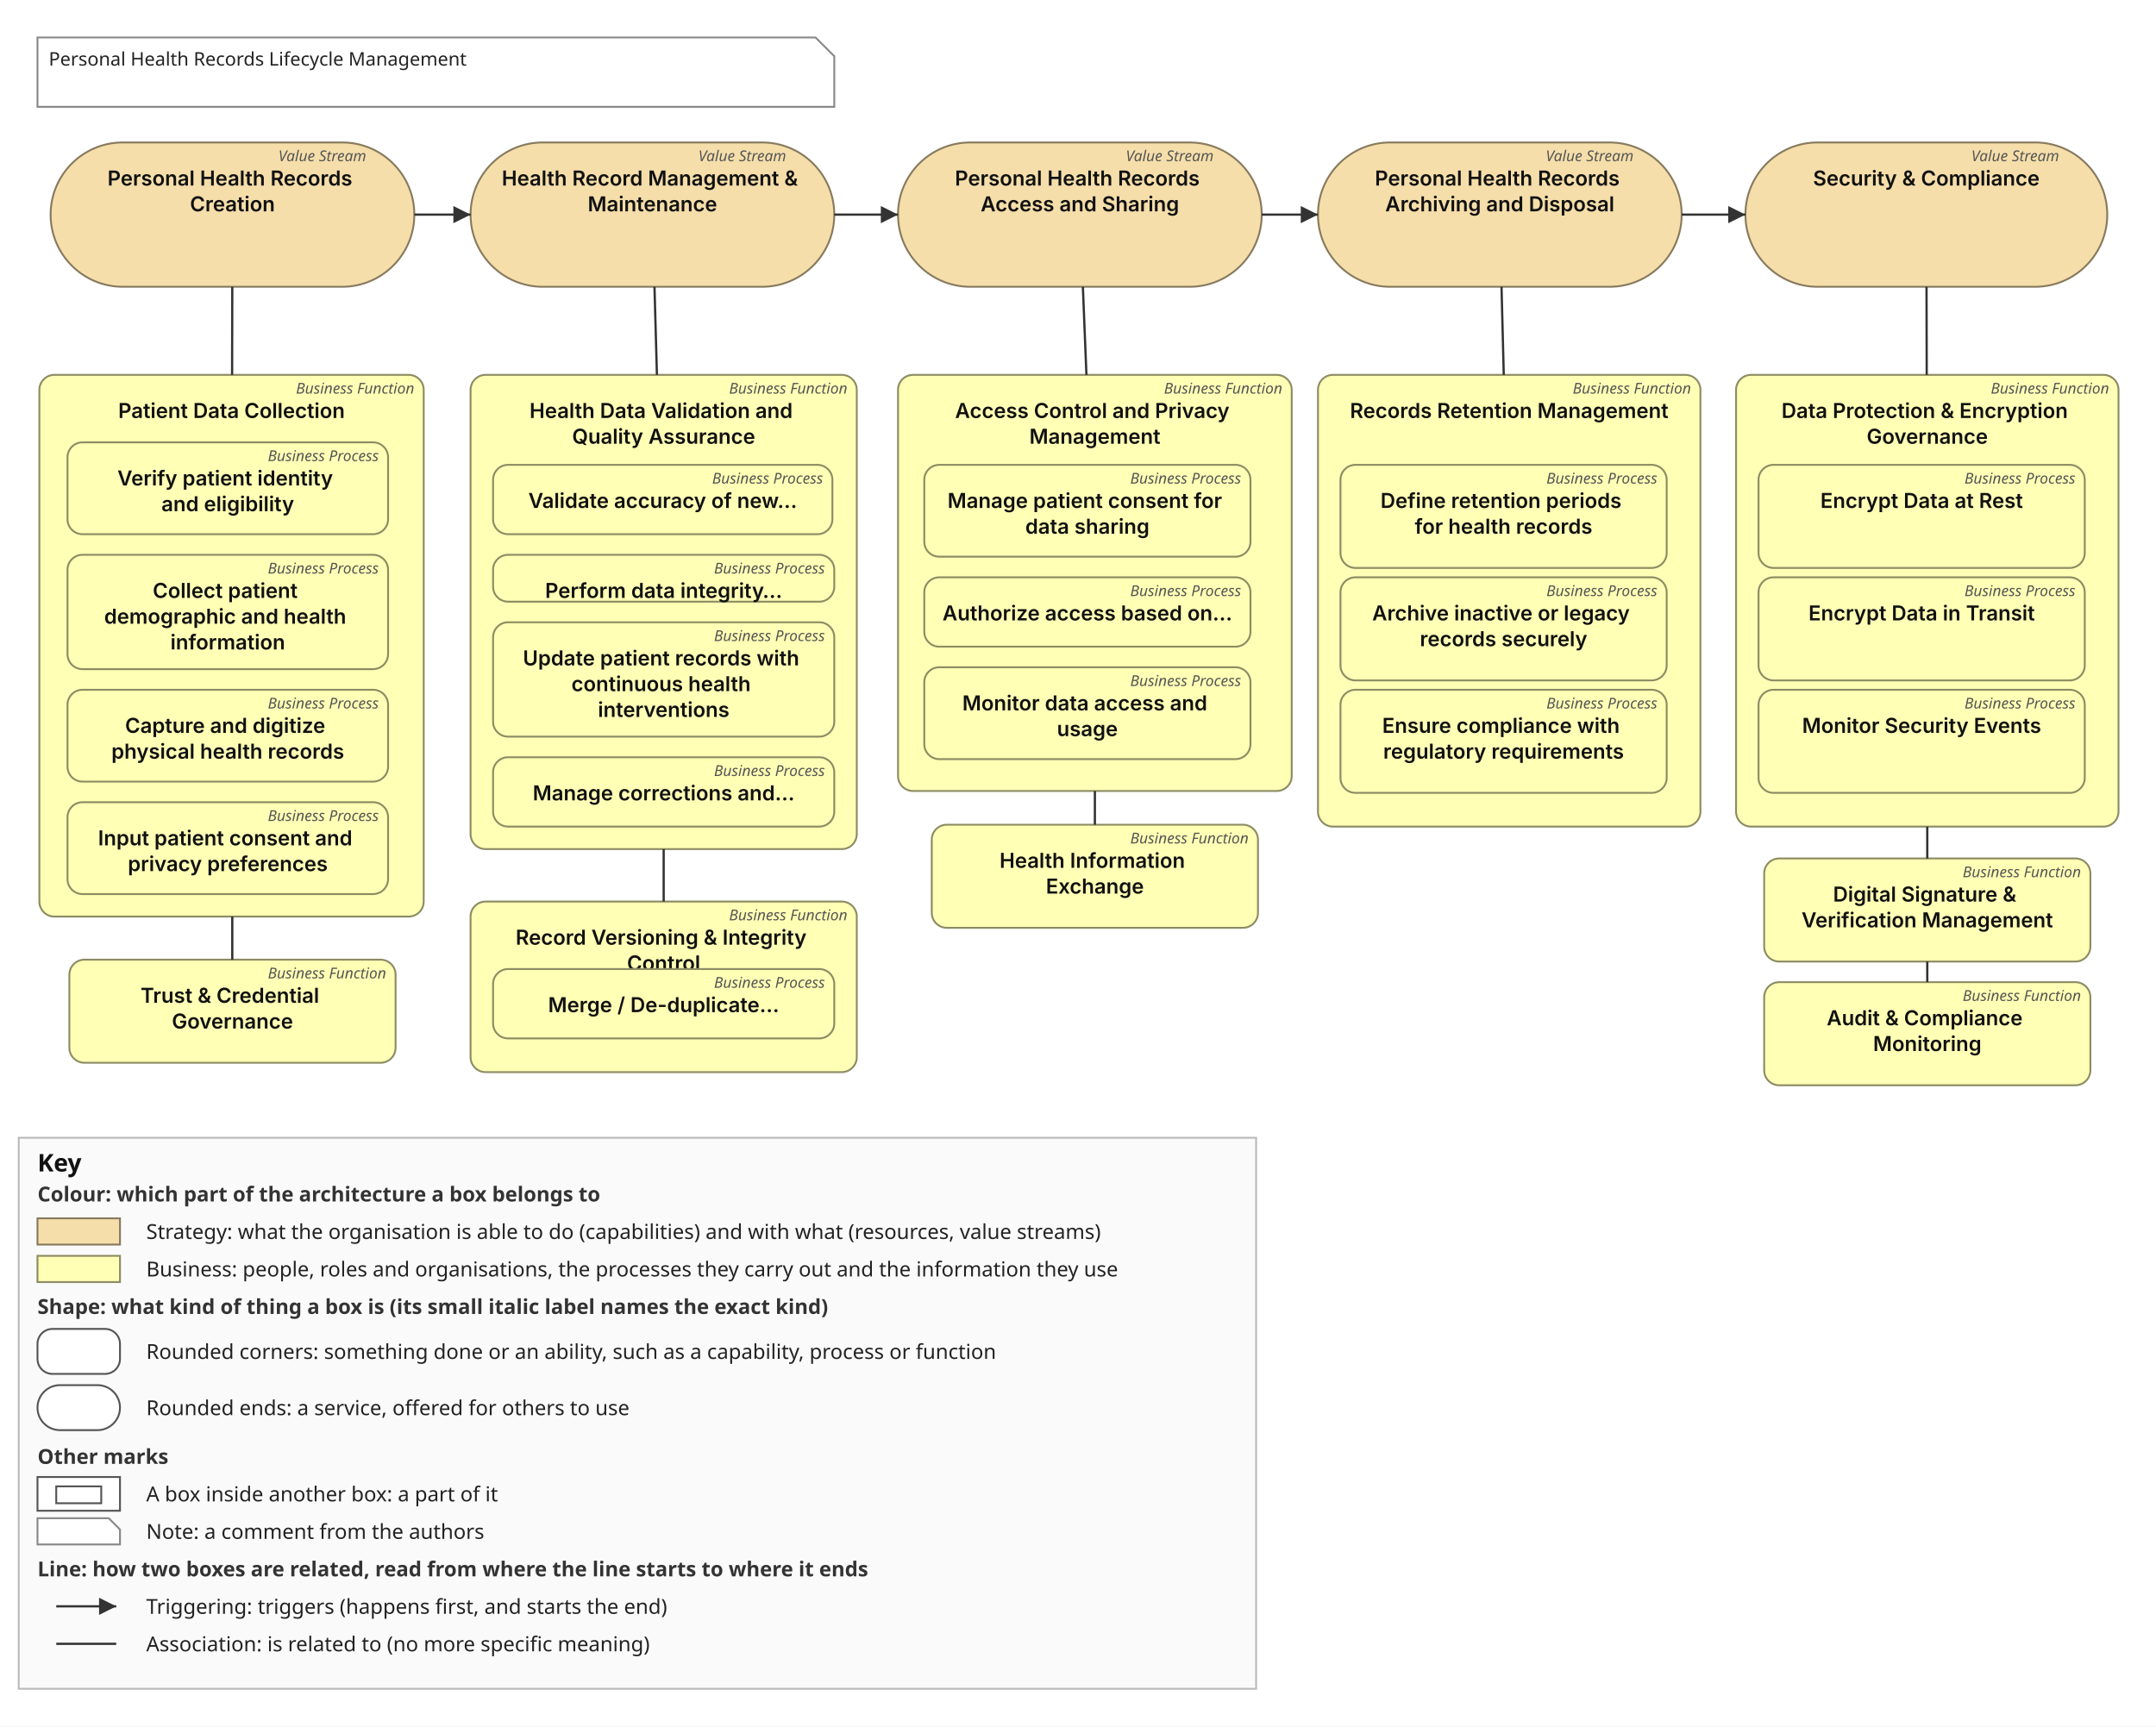
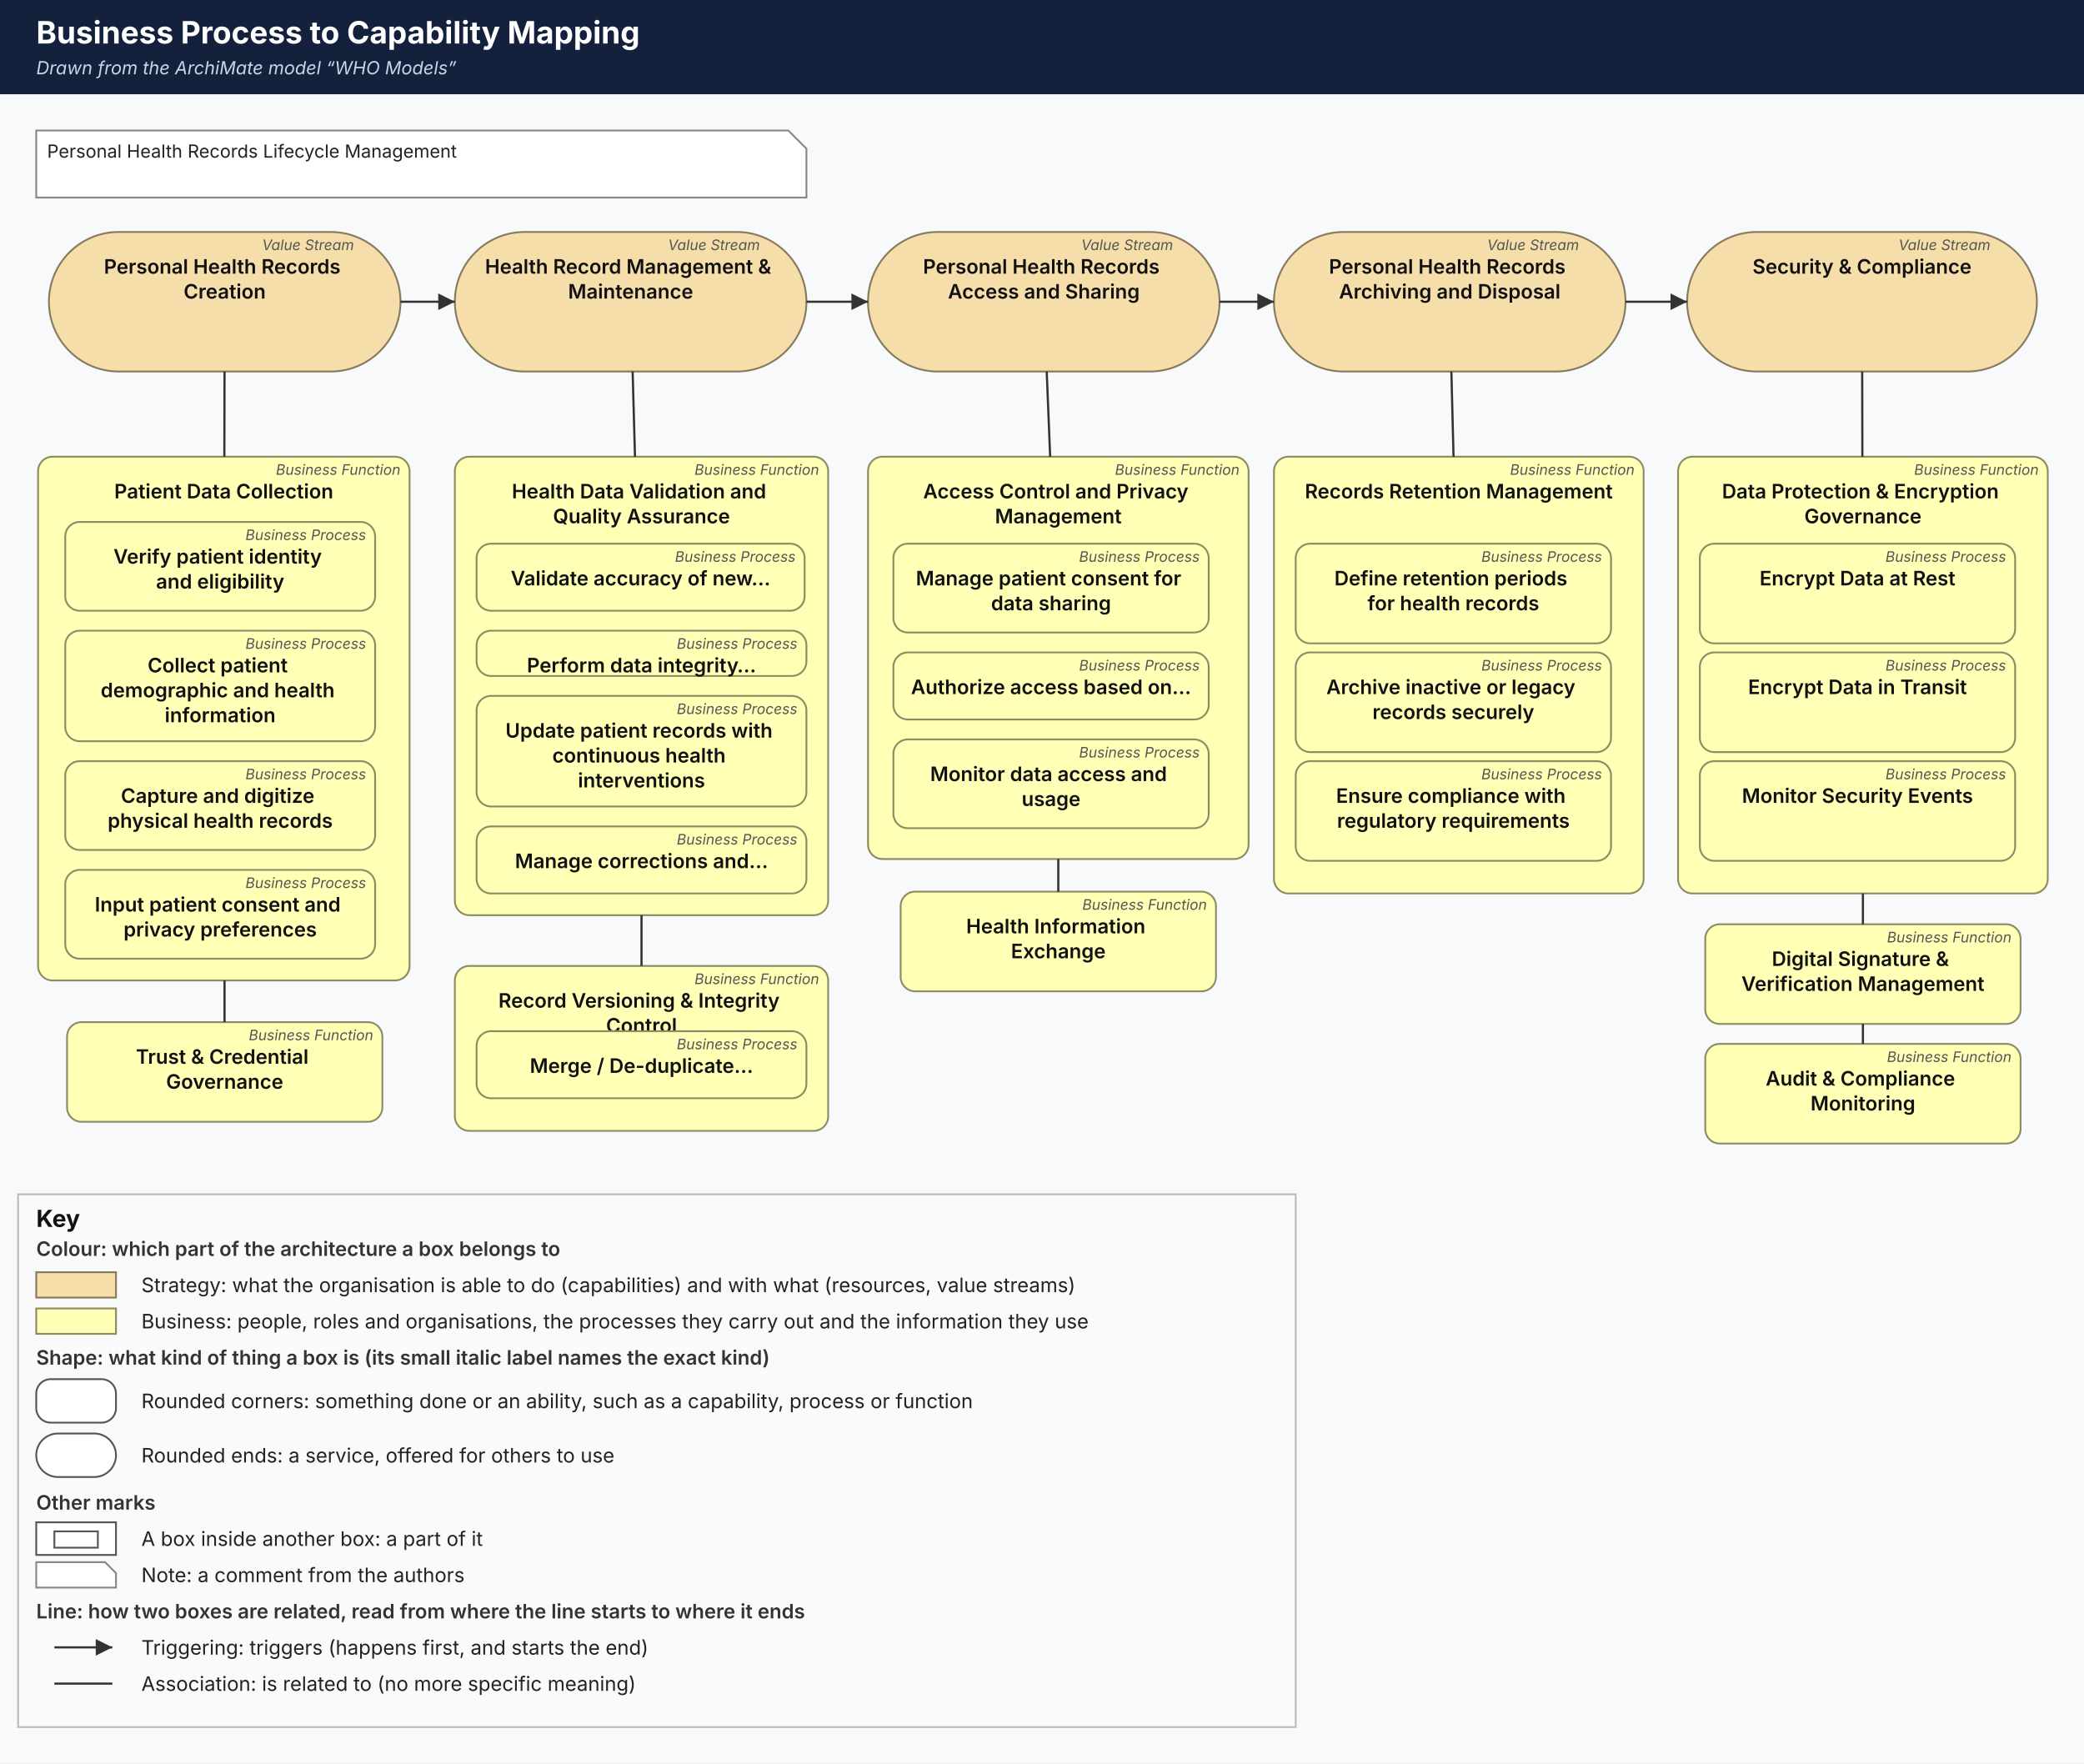
- <svg xmlns="http://www.w3.org/2000/svg" viewBox="48 92 1150 921" width="1150" height="921" role="img" aria-labelledby="av-title">
+ <svg xmlns="http://www.w3.org/2000/svg" viewBox="48 40 1150 973" width="1150" height="973" role="img" aria-labelledby="av-title">
  <style>
- .av-name{font:600 11px system-ui,-apple-system,"Segoe UI",sans-serif;fill:#111}
- .av-type{font:italic 8px system-ui,sans-serif;fill:#555}
- .av-group{font:600 11px system-ui,sans-serif;fill:#333}
- .av-note{font:10px system-ui,sans-serif;fill:#222}
- .av-key{font:11px system-ui,sans-serif;fill:#222}
- .av-keyh{font:600 11px system-ui,sans-serif;fill:#333}
- .av-keyt{font:700 13px system-ui,sans-serif;fill:#111}
- .av-rel{font:9px system-ui,sans-serif;fill:#333;paint-order:stroke;stroke:#fff;stroke-width:3px}
+ .av-name{font:600 11px Inter, "Segoe UI", system-ui, -apple-system, Helvetica, Arial, sans-serif;fill:#111}
+ .av-type{font:italic 8px Inter, "Segoe UI", system-ui, -apple-system, Helvetica, Arial, sans-serif;fill:#555}
+ .av-group{font:600 11px Inter, "Segoe UI", system-ui, -apple-system, Helvetica, Arial, sans-serif;fill:#333}
+ .av-note{font:10px Inter, "Segoe UI", system-ui, -apple-system, Helvetica, Arial, sans-serif;fill:#222}
+ .av-key{font:11px Inter, "Segoe UI", system-ui, -apple-system, Helvetica, Arial, sans-serif;fill:#222}
+ .av-keyh{font:600 11px Inter, "Segoe UI", system-ui, -apple-system, Helvetica, Arial, sans-serif;fill:#333}
+ .av-keyt{font:700 13px Inter, "Segoe UI", system-ui, -apple-system, Helvetica, Arial, sans-serif;fill:#111}
+ .av-rel{font:9px Inter, "Segoe UI", system-ui, -apple-system, Helvetica, Arial, sans-serif;fill:#333;paint-order:stroke;stroke:#fff;stroke-width:3px}
a:hover rect,a:hover polygon,a:focus rect,a:focus polygon{stroke:#06c;stroke-width:2.5}
</style>
  <defs>
    <marker id="arrow-open" viewBox="0 0 12 12" refX="11" refY="6" markerWidth="11" markerHeight="11" orient="auto-start-reverse" markerUnits="userSpaceOnUse">
      <path d="M1 1 L11 6 L1 11" fill="none" stroke="#333" stroke-width="1.3" />
    </marker>
    <marker id="arrow-filled" viewBox="0 0 12 12" refX="11" refY="6" markerWidth="11" markerHeight="11" orient="auto-start-reverse" markerUnits="userSpaceOnUse">
      <path d="M1 1 L11 6 L1 11 Z" fill="#333" />
    </marker>
    <marker id="arrow-small" viewBox="0 0 10 10" refX="9" refY="5" markerWidth="8" markerHeight="8" orient="auto-start-reverse" markerUnits="userSpaceOnUse">
      <path d="M1 1 L9 5 L1 9" fill="none" stroke="#333" stroke-width="1.2" />
    </marker>
    <marker id="triangle-hollow" viewBox="0 0 14 14" refX="13" refY="7" markerWidth="13" markerHeight="13" orient="auto-start-reverse" markerUnits="userSpaceOnUse">
      <path d="M1 1 L13 7 L1 13 Z" fill="#fff" stroke="#333" stroke-width="1.2" />
    </marker>
    <marker id="diamond-filled" viewBox="0 0 16 10" refX="1" refY="5" markerWidth="16" markerHeight="10" orient="auto-start-reverse" markerUnits="userSpaceOnUse">
      <path d="M1 5 L8 1 L15 5 L8 9 Z" fill="#333" />
    </marker>
    <marker id="diamond-hollow" viewBox="0 0 16 10" refX="1" refY="5" markerWidth="16" markerHeight="10" orient="auto-start-reverse" markerUnits="userSpaceOnUse">
      <path d="M1 5 L8 1 L15 5 L8 9 Z" fill="#fff" stroke="#333" stroke-width="1.2" />
    </marker>
    <marker id="dot" viewBox="0 0 8 8" refX="4" refY="4" markerWidth="7" markerHeight="7" orient="auto" markerUnits="userSpaceOnUse">
      <circle cx="4" cy="4" r="3.2" fill="#333" />
    </marker>
    <pattern id="missing" width="8" height="8" patternUnits="userSpaceOnUse" patternTransform="rotate(45)">
      <rect width="8" height="8" fill="#fff" />
      <line x1="0" y1="0" x2="0" y2="8" stroke="#d33" stroke-width="2" />
    </pattern>
  </defs>
-   <rect x="48" y="92" width="1150" height="921" fill="#fff" />
+   <rect x="48" y="40" width="1150" height="973" fill="#f8f9fb" />
+   <rect x="48" y="40" width="1150" height="52" fill="#14213d" />
+   <text x="68" y="64" style="font:700 17px Inter, &quot;Segoe UI&quot;, system-ui, -apple-system, Helvetica, Arial, sans-serif;fill:#fff">Business Process to Capability Mapping</text>
+   <text x="68" y="81" style="font:italic 10px Inter, &quot;Segoe UI&quot;, system-ui, -apple-system, Helvetica, Arial, sans-serif;fill:#c9d6e6">Drawn from the ArchiMate model “WHO Models”</text>
  <a href="../../../en/dpi-h-ra/archimate/0.2.0-draft.1/elements/personal-health-records-creation/" target="_top">
    <rect x="75" y="168" width="194" height="77" rx="38.5" fill="#f5deaa" stroke="#877a5e" stroke-width="1" />
    <text class="av-type" x="243.333" y="178" text-anchor="end">Value Stream</text>
    <text class="av-name" x="172" y="191" text-anchor="middle">
      <tspan x="172" dy="0">Personal Health Records</tspan>
      <tspan x="172" dy="13.75">Creation</tspan>
    </text>
  </a>
  <g class="av-n">
    <polygon points="68,112 483,112 493,122 493,149 68,149" fill="#ffffff" stroke="#888" />
    <text class="av-note" x="74" y="127">
      <tspan x="74" dy="0">Personal Health Records Lifecycle Management</tspan>
    </text>
  </g>
  <a href="../../../en/dpi-h-ra/archimate/0.2.0-draft.1/elements/health-record-management-maintenance/" target="_top">
    <rect x="299" y="168" width="194" height="77" rx="38.5" fill="#f5deaa" stroke="#877a5e" stroke-width="1" />
    <text class="av-type" x="467.333" y="178" text-anchor="end">Value Stream</text>
    <text class="av-name" x="396" y="191" text-anchor="middle">
      <tspan x="396" dy="0">Health Record Management &amp;</tspan>
      <tspan x="396" dy="13.75">Maintenance</tspan>
    </text>
  </a>
  <a href="../../../en/dpi-h-ra/archimate/0.2.0-draft.1/elements/personal-health-records-access-and-sharing/" target="_top">
    <rect x="527" y="168" width="194" height="77" rx="38.5" fill="#f5deaa" stroke="#877a5e" stroke-width="1" />
    <text class="av-type" x="695.333" y="178" text-anchor="end">Value Stream</text>
    <text class="av-name" x="624" y="191" text-anchor="middle">
      <tspan x="624" dy="0">Personal Health Records</tspan>
      <tspan x="624" dy="13.75">Access and Sharing</tspan>
    </text>
  </a>
  <a href="../../../en/dpi-h-ra/archimate/0.2.0-draft.1/elements/personal-health-records-archiving-and-disposal/" target="_top">
    <rect x="751" y="168" width="194" height="77" rx="38.5" fill="#f5deaa" stroke="#877a5e" stroke-width="1" />
    <text class="av-type" x="919.333" y="178" text-anchor="end">Value Stream</text>
    <text class="av-name" x="848" y="191" text-anchor="middle">
      <tspan x="848" dy="0">Personal Health Records</tspan>
      <tspan x="848" dy="13.75">Archiving and Disposal</tspan>
    </text>
  </a>
  <a href="../../../en/dpi-h-ra/archimate/0.2.0-draft.1/elements/health-data-validation-and-quality-assurance/" target="_top">
    <rect x="299" y="292" width="206" height="253" rx="8" fill="#ffffb5" stroke="#8c8c64" stroke-width="1" />
    <text class="av-type" x="500" y="302" text-anchor="end">Business Function</text>
    <text class="av-name" x="402" y="315" text-anchor="middle">
      <tspan x="402" dy="0">Health Data Validation and</tspan>
      <tspan x="402" dy="13.75">Quality Assurance</tspan>
    </text>
  </a>
  <a href="../../../en/dpi-h-ra/archimate/0.2.0-draft.1/elements/validate-accuracy-of-new-health-data-entries/" target="_top">
    <rect x="311" y="340" width="181" height="37" rx="8" fill="#ffffb5" stroke="#8c8c64" stroke-width="1" />
    <text class="av-type" x="487" y="350" text-anchor="end">Business Process</text>
    <text class="av-name" x="401.5" y="363" text-anchor="middle">
      <tspan x="401.5" dy="0">Validate accuracy of new…</tspan>
    </text>
  </a>
  <a href="../../../en/dpi-h-ra/archimate/0.2.0-draft.1/elements/update-patient-records-with-continuous-health-interventions-1f84/" target="_top">
    <rect x="311" y="424" width="182" height="61" rx="8" fill="#ffffb5" stroke="#8c8c64" stroke-width="1" />
    <text class="av-type" x="488" y="434" text-anchor="end">Business Process</text>
    <text class="av-name" x="402" y="447" text-anchor="middle">
      <tspan x="402" dy="0">Update patient records with</tspan>
      <tspan x="402" dy="13.75">continuous health</tspan>
      <tspan x="402" dy="13.75">interventions</tspan>
    </text>
  </a>
  <a href="../../../en/dpi-h-ra/archimate/0.2.0-draft.1/elements/perform-data-integrity-checks/" target="_top">
    <rect x="311" y="388" width="182" height="25" rx="8" fill="#ffffb5" stroke="#8c8c64" stroke-width="1" />
    <text class="av-type" x="488" y="398" text-anchor="end">Business Process</text>
    <text class="av-name" x="402" y="411" text-anchor="middle">
      <tspan x="402" dy="0">Perform data integrity…</tspan>
    </text>
  </a>
  <a href="../../../en/dpi-h-ra/archimate/0.2.0-draft.1/elements/manage-corrections-and-amendments-in-records/" target="_top">
    <rect x="311" y="496" width="182" height="37" rx="8" fill="#ffffb5" stroke="#8c8c64" stroke-width="1" />
    <text class="av-type" x="488" y="506" text-anchor="end">Business Process</text>
    <text class="av-name" x="402" y="519" text-anchor="middle">
      <tspan x="402" dy="0">Manage corrections and…</tspan>
    </text>
  </a>
  <a href="../../../en/dpi-h-ra/archimate/0.2.0-draft.1/elements/record-versioning-integrity-control/" target="_top">
    <rect x="299" y="573" width="206" height="91" rx="8" fill="#ffffb5" stroke="#8c8c64" stroke-width="1" />
    <text class="av-type" x="500" y="583" text-anchor="end">Business Function</text>
    <text class="av-name" x="402" y="596" text-anchor="middle">
      <tspan x="402" dy="0">Record Versioning &amp; Integrity</tspan>
      <tspan x="402" dy="13.75">Control</tspan>
    </text>
  </a>
  <a href="../../../en/dpi-h-ra/archimate/0.2.0-draft.1/elements/merge-de-duplicate-patient-record/" target="_top">
    <rect x="311" y="609" width="182" height="37" rx="8" fill="#ffffb5" stroke="#8c8c64" stroke-width="1" />
    <text class="av-type" x="488" y="619" text-anchor="end">Business Process</text>
    <text class="av-name" x="402" y="632" text-anchor="middle">
      <tspan x="402" dy="0">Merge / De-duplicate…</tspan>
    </text>
  </a>
  <a href="../../../en/dpi-h-ra/archimate/0.2.0-draft.1/elements/health-information-exchange/" target="_top">
    <rect x="545" y="532" width="174" height="55" rx="8" fill="#ffffb5" stroke="#8c8c64" stroke-width="1" />
    <text class="av-type" x="714" y="542" text-anchor="end">Business Function</text>
    <text class="av-name" x="632" y="555" text-anchor="middle">
      <tspan x="632" dy="0">Health Information</tspan>
      <tspan x="632" dy="13.75">Exchange</tspan>
    </text>
  </a>
  <a href="../../../en/dpi-h-ra/archimate/0.2.0-draft.1/elements/patient-data-collection/" target="_top">
    <rect x="69" y="292" width="205" height="289" rx="8" fill="#ffffb5" stroke="#8c8c64" stroke-width="1" />
    <text class="av-type" x="269" y="302" text-anchor="end">Business Function</text>
    <text class="av-name" x="171.5" y="315" text-anchor="middle">
      <tspan x="171.5" dy="0">Patient Data Collection</tspan>
    </text>
  </a>
  <a href="../../../en/dpi-h-ra/archimate/0.2.0-draft.1/elements/verify-patient-identity-and-eligibility/" target="_top">
    <rect x="84" y="328" width="171" height="49" rx="8" fill="#ffffb5" stroke="#8c8c64" stroke-width="1" />
    <text class="av-type" x="250" y="338" text-anchor="end">Business Process</text>
    <text class="av-name" x="169.5" y="351" text-anchor="middle">
      <tspan x="169.5" dy="0">Verify patient identity</tspan>
      <tspan x="169.5" dy="13.75">and eligibility</tspan>
    </text>
  </a>
  <a href="../../../en/dpi-h-ra/archimate/0.2.0-draft.1/elements/collect-patient-demographic-and-health-information/" target="_top">
    <rect x="84" y="388" width="171" height="61" rx="8" fill="#ffffb5" stroke="#8c8c64" stroke-width="1" />
    <text class="av-type" x="250" y="398" text-anchor="end">Business Process</text>
    <text class="av-name" x="169.5" y="411" text-anchor="middle">
      <tspan x="169.5" dy="0">Collect patient</tspan>
      <tspan x="169.5" dy="13.75">demographic and health</tspan>
      <tspan x="169.5" dy="13.75">information</tspan>
    </text>
  </a>
  <a href="../../../en/dpi-h-ra/archimate/0.2.0-draft.1/elements/capture-and-digitize-physical-health-records/" target="_top">
    <rect x="84" y="460" width="171" height="49" rx="8" fill="#ffffb5" stroke="#8c8c64" stroke-width="1" />
    <text class="av-type" x="250" y="470" text-anchor="end">Business Process</text>
    <text class="av-name" x="169.5" y="483" text-anchor="middle">
      <tspan x="169.5" dy="0">Capture and digitize</tspan>
      <tspan x="169.5" dy="13.75">physical health records</tspan>
    </text>
  </a>
  <a href="../../../en/dpi-h-ra/archimate/0.2.0-draft.1/elements/input-patient-consent-and-privacy-preferences/" target="_top">
    <rect x="84" y="520" width="171" height="49" rx="8" fill="#ffffb5" stroke="#8c8c64" stroke-width="1" />
    <text class="av-type" x="250" y="530" text-anchor="end">Business Process</text>
    <text class="av-name" x="169.5" y="543" text-anchor="middle">
      <tspan x="169.5" dy="0">Input patient consent and</tspan>
      <tspan x="169.5" dy="13.75">privacy preferences</tspan>
    </text>
  </a>
  <a href="../../../en/dpi-h-ra/archimate/0.2.0-draft.1/elements/access-control-and-privacy-management/" target="_top">
    <rect x="527" y="292" width="210" height="222" rx="8" fill="#ffffb5" stroke="#8c8c64" stroke-width="1" />
    <text class="av-type" x="732" y="302" text-anchor="end">Business Function</text>
    <text class="av-name" x="632" y="315" text-anchor="middle">
      <tspan x="632" dy="0">Access Control and Privacy</tspan>
      <tspan x="632" dy="13.75">Management</tspan>
    </text>
  </a>
  <a href="../../../en/dpi-h-ra/archimate/0.2.0-draft.1/elements/manage-patient-consent-for-data-sharing/" target="_top">
    <rect x="541" y="340" width="174" height="49" rx="8" fill="#ffffb5" stroke="#8c8c64" stroke-width="1" />
    <text class="av-type" x="710" y="350" text-anchor="end">Business Process</text>
    <text class="av-name" x="628" y="363" text-anchor="middle">
      <tspan x="628" dy="0">Manage patient consent for</tspan>
      <tspan x="628" dy="13.75">data sharing</tspan>
    </text>
  </a>
  <a href="../../../en/dpi-h-ra/archimate/0.2.0-draft.1/elements/authorize-access-based-on-role-and-purpose/" target="_top">
    <rect x="541" y="400" width="174" height="37" rx="8" fill="#ffffb5" stroke="#8c8c64" stroke-width="1" />
    <text class="av-type" x="710" y="410" text-anchor="end">Business Process</text>
    <text class="av-name" x="628" y="423" text-anchor="middle">
      <tspan x="628" dy="0">Authorize access based on…</tspan>
    </text>
  </a>
  <a href="../../../en/dpi-h-ra/archimate/0.2.0-draft.1/elements/monitor-data-access-and-usage/" target="_top">
    <rect x="541" y="448" width="174" height="49" rx="8" fill="#ffffb5" stroke="#8c8c64" stroke-width="1" />
    <text class="av-type" x="710" y="458" text-anchor="end">Business Process</text>
    <text class="av-name" x="628" y="471" text-anchor="middle">
      <tspan x="628" dy="0">Monitor data access and</tspan>
      <tspan x="628" dy="13.75">usage</tspan>
    </text>
  </a>
  <a href="../../../en/dpi-h-ra/archimate/0.2.0-draft.1/elements/records-retention-management/" target="_top">
    <rect x="751" y="292" width="204" height="241" rx="8" fill="#ffffb5" stroke="#8c8c64" stroke-width="1" />
    <text class="av-type" x="950" y="302" text-anchor="end">Business Function</text>
    <text class="av-name" x="853" y="315" text-anchor="middle">
      <tspan x="853" dy="0">Records Retention Management</tspan>
    </text>
  </a>
  <a href="../../../en/dpi-h-ra/archimate/0.2.0-draft.1/elements/define-retention-periods-for-health-records/" target="_top">
    <rect x="763" y="340" width="174" height="55" rx="8" fill="#ffffb5" stroke="#8c8c64" stroke-width="1" />
    <text class="av-type" x="932" y="350" text-anchor="end">Business Process</text>
    <text class="av-name" x="850" y="363" text-anchor="middle">
      <tspan x="850" dy="0">Define retention periods</tspan>
      <tspan x="850" dy="13.75">for health records</tspan>
    </text>
  </a>
  <a href="../../../en/dpi-h-ra/archimate/0.2.0-draft.1/elements/archive-inactive-or-legacy-records-securely/" target="_top">
    <rect x="763" y="400" width="174" height="55" rx="8" fill="#ffffb5" stroke="#8c8c64" stroke-width="1" />
    <text class="av-type" x="932" y="410" text-anchor="end">Business Process</text>
    <text class="av-name" x="850" y="423" text-anchor="middle">
      <tspan x="850" dy="0">Archive inactive or legacy</tspan>
      <tspan x="850" dy="13.75">records securely</tspan>
    </text>
  </a>
  <a href="../../../en/dpi-h-ra/archimate/0.2.0-draft.1/elements/ensure-compliance-with-regulatory-requirements/" target="_top">
    <rect x="763" y="460" width="174" height="55" rx="8" fill="#ffffb5" stroke="#8c8c64" stroke-width="1" />
    <text class="av-type" x="932" y="470" text-anchor="end">Business Process</text>
    <text class="av-name" x="850" y="483" text-anchor="middle">
      <tspan x="850" dy="0">Ensure compliance with</tspan>
      <tspan x="850" dy="13.75">regulatory requirements</tspan>
    </text>
  </a>
  <a href="../../../en/dpi-h-ra/archimate/0.2.0-draft.1/elements/security-compliance/" target="_top">
    <rect x="979" y="168" width="193" height="77" rx="38.5" fill="#f5deaa" stroke="#877a5e" stroke-width="1" />
    <text class="av-type" x="1146.333" y="178" text-anchor="end">Value Stream</text>
    <text class="av-name" x="1075.5" y="191" text-anchor="middle">
      <tspan x="1075.5" dy="0">Security &amp; Compliance</tspan>
    </text>
  </a>
  <a href="../../../en/dpi-h-ra/archimate/0.2.0-draft.1/elements/trust-credential-governance/" target="_top">
    <rect x="85" y="604" width="174" height="55" rx="8" fill="#ffffb5" stroke="#8c8c64" stroke-width="1" />
    <text class="av-type" x="254" y="614" text-anchor="end">Business Function</text>
    <text class="av-name" x="172" y="627" text-anchor="middle">
      <tspan x="172" dy="0">Trust &amp; Credential</tspan>
      <tspan x="172" dy="13.75">Governance</tspan>
    </text>
  </a>
  <a href="../../../en/dpi-h-ra/archimate/0.2.0-draft.1/elements/data-protection-encryption-governance/" target="_top">
    <rect x="974" y="292" width="204" height="241" rx="8" fill="#ffffb5" stroke="#8c8c64" stroke-width="1" />
    <text class="av-type" x="1173" y="302" text-anchor="end">Business Function</text>
    <text class="av-name" x="1076" y="315" text-anchor="middle">
      <tspan x="1076" dy="0">Data Protection &amp; Encryption</tspan>
      <tspan x="1076" dy="13.75">Governance</tspan>
    </text>
  </a>
  <a href="../../../en/dpi-h-ra/archimate/0.2.0-draft.1/elements/encrypt-data-at-rest/" target="_top">
    <rect x="986" y="340" width="174" height="55" rx="8" fill="#ffffb5" stroke="#8c8c64" stroke-width="1" />
    <text class="av-type" x="1155" y="350" text-anchor="end">Business Process</text>
    <text class="av-name" x="1073" y="363" text-anchor="middle">
      <tspan x="1073" dy="0">Encrypt Data at Rest</tspan>
    </text>
  </a>
  <a href="../../../en/dpi-h-ra/archimate/0.2.0-draft.1/elements/encrypt-data-in-transit/" target="_top">
    <rect x="986" y="400" width="174" height="55" rx="8" fill="#ffffb5" stroke="#8c8c64" stroke-width="1" />
    <text class="av-type" x="1155" y="410" text-anchor="end">Business Process</text>
    <text class="av-name" x="1073" y="423" text-anchor="middle">
      <tspan x="1073" dy="0">Encrypt Data in Transit</tspan>
    </text>
  </a>
  <a href="../../../en/dpi-h-ra/archimate/0.2.0-draft.1/elements/monitor-security-events/" target="_top">
    <rect x="986" y="460" width="174" height="55" rx="8" fill="#ffffb5" stroke="#8c8c64" stroke-width="1" />
    <text class="av-type" x="1155" y="470" text-anchor="end">Business Process</text>
    <text class="av-name" x="1073" y="483" text-anchor="middle">
      <tspan x="1073" dy="0">Monitor Security Events</tspan>
    </text>
  </a>
  <a href="../../../en/dpi-h-ra/archimate/0.2.0-draft.1/elements/digital-signature-verification-management/" target="_top">
    <rect x="989" y="550" width="174" height="55" rx="8" fill="#ffffb5" stroke="#8c8c64" stroke-width="1" />
    <text class="av-type" x="1158" y="560" text-anchor="end">Business Function</text>
    <text class="av-name" x="1076" y="573" text-anchor="middle">
      <tspan x="1076" dy="0">Digital Signature &amp;</tspan>
      <tspan x="1076" dy="13.75">Verification Management</tspan>
    </text>
  </a>
  <a href="../../../en/dpi-h-ra/archimate/0.2.0-draft.1/elements/audit-compliance-monitoring-5823/" target="_top">
    <rect x="989" y="616" width="174" height="55" rx="8" fill="#ffffb5" stroke="#8c8c64" stroke-width="1" />
    <text class="av-type" x="1158" y="626" text-anchor="end">Business Function</text>
    <text class="av-name" x="1076" y="639" text-anchor="middle">
      <tspan x="1076" dy="0">Audit &amp; Compliance</tspan>
      <tspan x="1076" dy="13.75">Monitoring</tspan>
    </text>
  </a>
  <a href="../../../en/dpi-h-ra/archimate/0.2.0-draft.1/relationships/id-c23906c5efd8407fa545a1846e3cef3b/" target="_top">
    <path d="M269 206.5 L299 206.5" fill="none" stroke="#333" stroke-width="1.2" marker-end="url(#arrow-filled)" />
    <path d="M269 206.5 L299 206.5" fill="none" stroke="transparent" stroke-width="8" />
  </a>
  <a href="../../../en/dpi-h-ra/archimate/0.2.0-draft.1/relationships/id-7bfe1afcc5ac44c2a90c6b0591b9a4f9/" target="_top">
    <path d="M171.9 245 L171.8 292" fill="none" stroke="#333" stroke-width="1.2" />
    <path d="M171.9 245 L171.8 292" fill="none" stroke="transparent" stroke-width="8" />
  </a>
  <a href="../../../en/dpi-h-ra/archimate/0.2.0-draft.1/relationships/id-2fc886b388184133b69b9b02d37e8e71/" target="_top">
    <path d="M493 206.5 L527 206.5" fill="none" stroke="#333" stroke-width="1.2" marker-end="url(#arrow-filled)" />
    <path d="M493 206.5 L527 206.5" fill="none" stroke="transparent" stroke-width="8" />
  </a>
  <a href="../../../en/dpi-h-ra/archimate/0.2.0-draft.1/relationships/id-dd263075ed5d4b39b13c8178928fc229/" target="_top">
    <path d="M397.1 245 L398.4 292" fill="none" stroke="#333" stroke-width="1.2" />
    <path d="M397.1 245 L398.4 292" fill="none" stroke="transparent" stroke-width="8" />
  </a>
  <a href="../../../en/dpi-h-ra/archimate/0.2.0-draft.1/relationships/id-281a48d86f0e4d028b8abdfb1c2b29ab/" target="_top">
    <path d="M721 206.5 L751 206.5" fill="none" stroke="#333" stroke-width="1.2" marker-end="url(#arrow-filled)" />
    <path d="M721 206.5 L751 206.5" fill="none" stroke="transparent" stroke-width="8" />
  </a>
  <a href="../../../en/dpi-h-ra/archimate/0.2.0-draft.1/relationships/id-c91f5e31f26b491ea8ca8b8708f895ba/" target="_top">
    <path d="M625.6 245 L627.5 292" fill="none" stroke="#333" stroke-width="1.2" />
    <path d="M625.6 245 L627.5 292" fill="none" stroke="transparent" stroke-width="8" />
  </a>
  <a href="../../../en/dpi-h-ra/archimate/0.2.0-draft.1/relationships/id-31dc5edb57fe4274bf3fd46c3b19464c/" target="_top">
    <path d="M945 206.5 L979 206.5" fill="none" stroke="#333" stroke-width="1.2" marker-end="url(#arrow-filled)" />
    <path d="M945 206.5 L979 206.5" fill="none" stroke="transparent" stroke-width="8" />
  </a>
  <a href="../../../en/dpi-h-ra/archimate/0.2.0-draft.1/relationships/id-b3c40518039f461dbf81afa88b0edfc6/" target="_top">
    <path d="M848.9 245 L850.1 292" fill="none" stroke="#333" stroke-width="1.2" />
    <path d="M848.9 245 L850.1 292" fill="none" stroke="transparent" stroke-width="8" />
  </a>
  <a href="../../../en/dpi-h-ra/archimate/0.2.0-draft.1/relationships/id-d25f731659974314a148e1f35ea9ef7d/" target="_top">
    <path d="M402 545 L402 573" fill="none" stroke="#333" stroke-width="1.2" />
    <path d="M402 545 L402 573" fill="none" stroke="transparent" stroke-width="8" />
  </a>
  <a href="../../../en/dpi-h-ra/archimate/0.2.0-draft.1/relationships/id-290dfda3e1a44ec5a3bcacf7bb53ca73/" target="_top">
    <path d="M171.9 581 L171.9 604" fill="none" stroke="#333" stroke-width="1.2" />
    <path d="M171.9 581 L171.9 604" fill="none" stroke="transparent" stroke-width="8" />
  </a>
  <a href="../../../en/dpi-h-ra/archimate/0.2.0-draft.1/relationships/id-4f3b0092bd0e49df922d189ebde6ef4c/" target="_top">
    <path d="M632 514 L632 532" fill="none" stroke="#333" stroke-width="1.2" />
    <path d="M632 514 L632 532" fill="none" stroke="transparent" stroke-width="8" />
  </a>
  <a href="../../../en/dpi-h-ra/archimate/0.2.0-draft.1/relationships/id-afddefc59b194bf29b98d584833556b5/" target="_top">
    <path d="M1075.6 245 L1075.7 292" fill="none" stroke="#333" stroke-width="1.2" />
    <path d="M1075.6 245 L1075.7 292" fill="none" stroke="transparent" stroke-width="8" />
  </a>
  <a href="../../../en/dpi-h-ra/archimate/0.2.0-draft.1/relationships/id-71aed2a050c840f0b583ec7d403be6c4/" target="_top">
    <path d="M1076 533 L1076 550" fill="none" stroke="#333" stroke-width="1.2" />
    <path d="M1076 533 L1076 550" fill="none" stroke="transparent" stroke-width="8" />
  </a>
  <a href="../../../en/dpi-h-ra/archimate/0.2.0-draft.1/relationships/id-333eb3501cfd43d49d62b3865e423265/" target="_top">
    <path d="M1076 605 L1076 616" fill="none" stroke="#333" stroke-width="1.2" />
    <path d="M1076 605 L1076 616" fill="none" stroke="transparent" stroke-width="8" />
  </a>
  <g class="av-legend">
-     <rect x="58" y="699" width="660" height="294" fill="#fafafa" stroke="#bbb" />
+     <rect x="58" y="699" width="705" height="294" fill="#fafafa" stroke="#bbb" />
    <text class="av-keyt" x="68" y="717">Key</text>
    <text class="av-keyh" x="68" y="733">Colour: which part of the architecture a box belongs to</text>
    <rect x="68" y="742" width="44" height="14" fill="#f5deaa" stroke="#877a5e" />
    <text class="av-key" x="126" y="753">Strategy: what the organisation is able to do (capabilities) and with what (resources, value streams)</text>
    <rect x="68" y="762" width="44" height="14" fill="#ffffb5" stroke="#8c8c64" />
    <text class="av-key" x="126" y="773">Business: people, roles and organisations, the processes they carry out and the information they use</text>
    <text class="av-keyh" x="68" y="793">Shape: what kind of thing a box is (its small italic label names the exact kind)</text>
    <rect x="68" y="801" width="44" height="24" rx="8" fill="#fff" stroke="#555" />
    <text class="av-key" x="126" y="817">Rounded corners: something done or an ability, such as a capability, process or function</text>
    <rect x="68" y="831" width="44" height="24" rx="12" fill="#fff" stroke="#555" />
    <text class="av-key" x="126" y="847">Rounded ends: a service, offered for others to use</text>
    <text class="av-keyh" x="68" y="873">Other marks</text>
    <rect x="68" y="880" width="44" height="18" fill="#fff" stroke="#555" />
    <rect x="78" y="885" width="24" height="9" fill="#fff" stroke="#555" />
    <text class="av-key" x="126" y="893">A box inside another box: a part of it</text>
    <polygon points="68,902 106,902 112,908 112,916 68,916" fill="#fff" stroke="#888" />
    <text class="av-key" x="126" y="913">Note: a comment from the authors</text>
    <text class="av-keyh" x="68" y="933">Line: how two boxes are related, read from where the line starts to where it ends</text>
    <path d="M78 949 L110 949" fill="none" stroke="#333" stroke-width="1.2" marker-end="url(#arrow-filled)" />
    <text class="av-key" x="126" y="953">Triggering: triggers (happens first, and starts the end)</text>
    <path d="M78 969 L110 969" fill="none" stroke="#333" stroke-width="1.2" />
    <text class="av-key" x="126" y="973">Association: is related to (no more specific meaning)</text>
  </g>
</svg>
